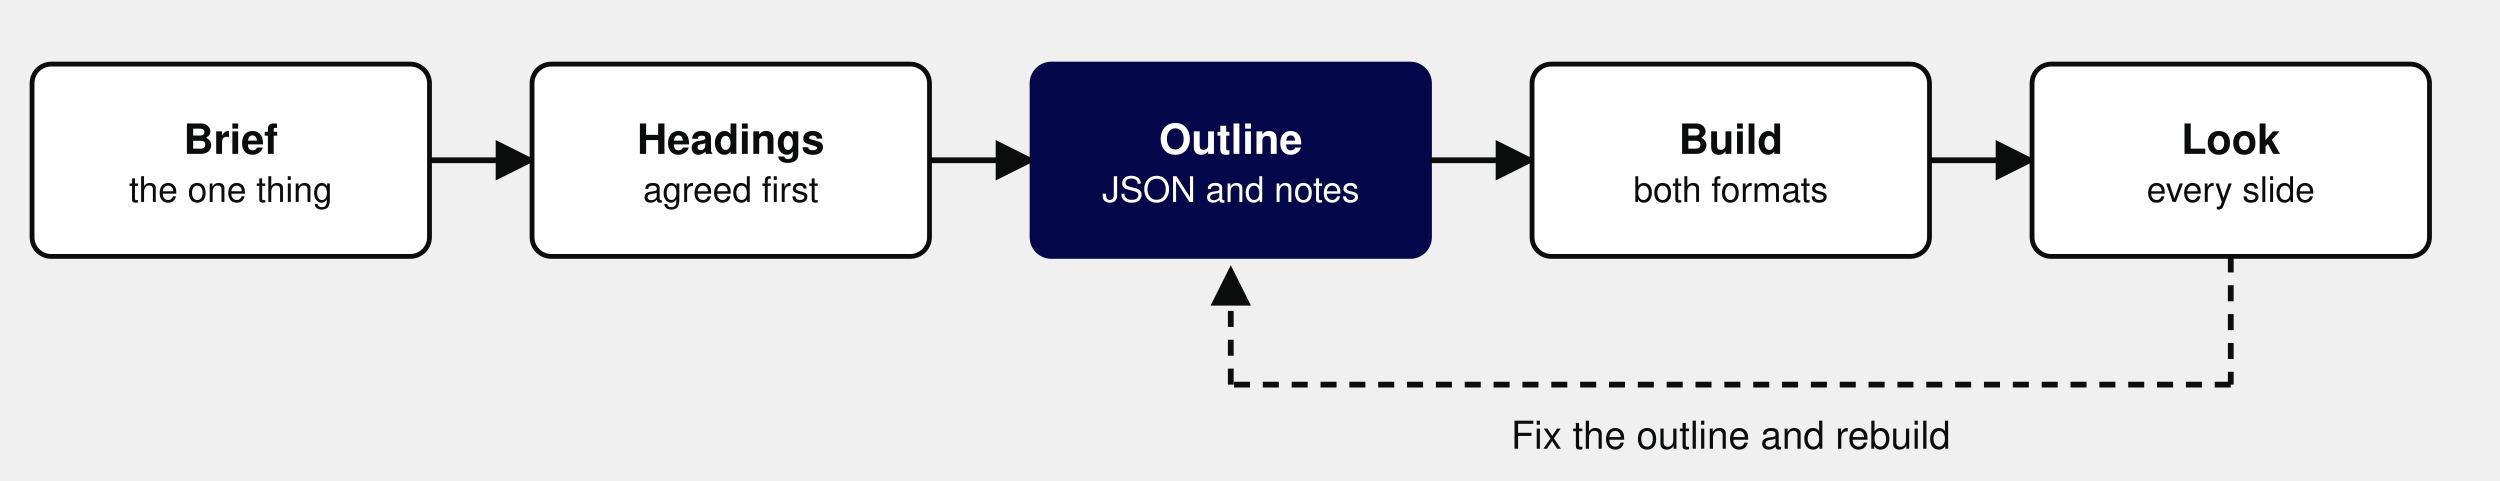
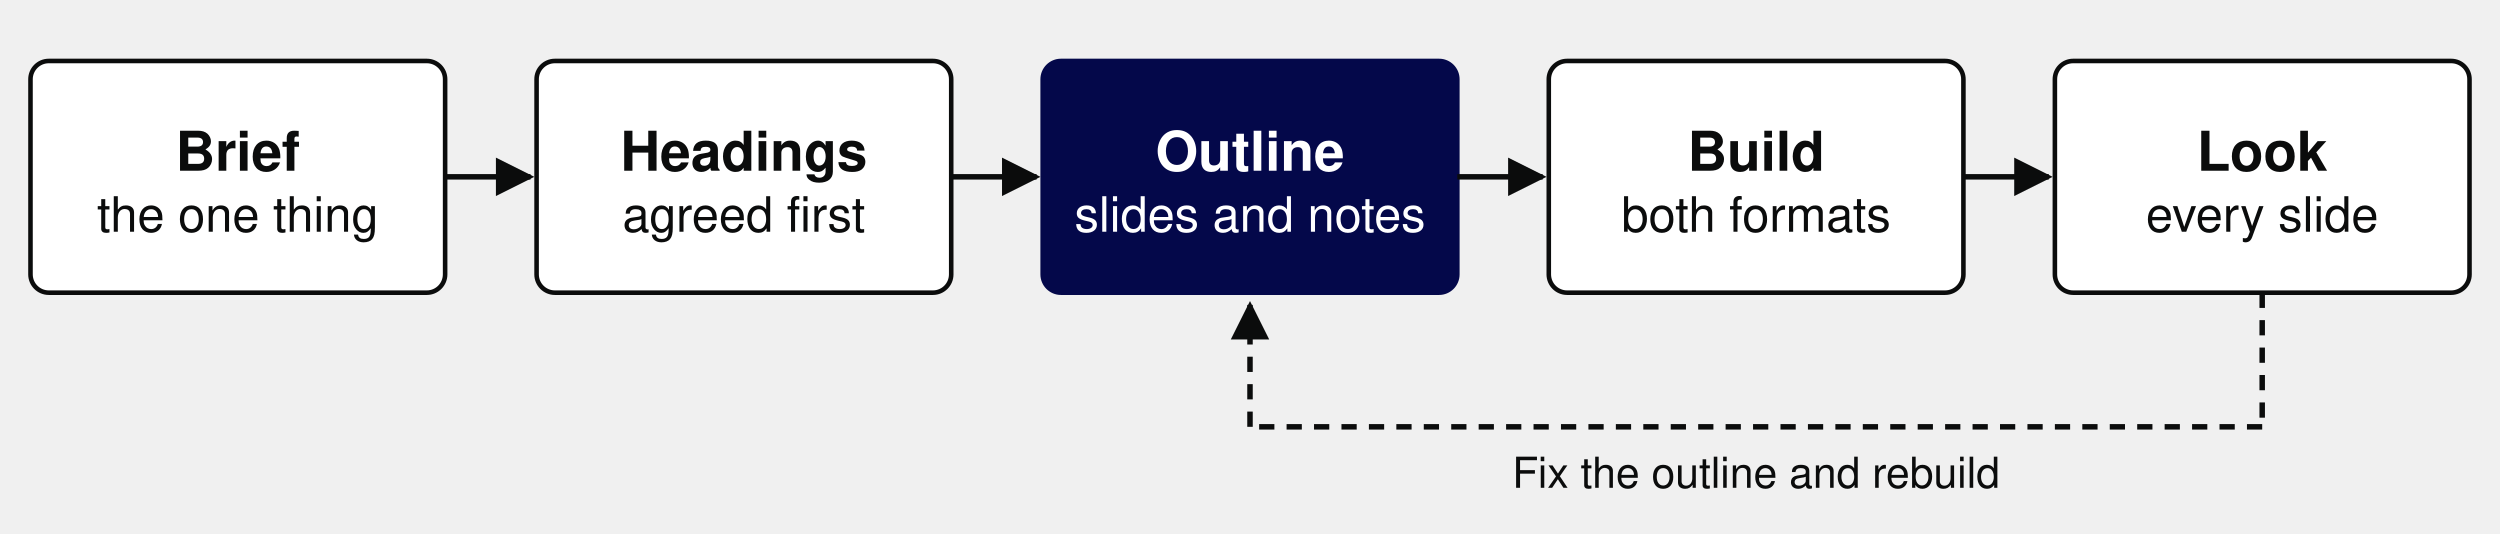
- <svg xmlns="http://www.w3.org/2000/svg" viewBox="0 0 780 150" preserveAspectRatio="xMidYMid meet">
+ <svg xmlns="http://www.w3.org/2000/svg" viewBox="0 0 820 175" preserveAspectRatio="xMidYMid meet">
  <defs>
    <marker id="a" viewBox="0 0 10 10" refX="9" refY="5" markerWidth="7" markerHeight="7" orient="auto-start-reverse">
      <path d="M0 0 L10 5 L0 10 z" fill="#0B0C0C" />
    </marker>
  </defs>
-   <rect x="10" y="20" width="124" height="60" rx="6" fill="#fff" stroke="#0B0C0C" stroke-width="1.5" />
-   <text x="72.0" y="48.0" font-family="Helvetica Neue, Helvetica, Arial, sans-serif" font-size="13" font-weight="700" fill="#0B0C0C" text-anchor="middle">Brief</text>
-   <text x="72.0" y="63.0" font-family="Helvetica Neue, Helvetica, Arial, sans-serif" font-size="11" font-weight="400" fill="#0B0C0C" text-anchor="middle">the one thing</text>
-   <line x1="134" y1="50" x2="166" y2="50" stroke="#0B0C0C" stroke-width="1.8" marker-end="url(#a)" />
-   <rect x="166" y="20" width="124" height="60" rx="6" fill="#fff" stroke="#0B0C0C" stroke-width="1.5" />
-   <text x="228.0" y="48.0" font-family="Helvetica Neue, Helvetica, Arial, sans-serif" font-size="13" font-weight="700" fill="#0B0C0C" text-anchor="middle">Headings</text>
-   <text x="228.0" y="63.0" font-family="Helvetica Neue, Helvetica, Arial, sans-serif" font-size="11" font-weight="400" fill="#0B0C0C" text-anchor="middle">agreed first</text>
-   <line x1="290" y1="50" x2="322" y2="50" stroke="#0B0C0C" stroke-width="1.8" marker-end="url(#a)" />
-   <rect x="322" y="20" width="124" height="60" rx="6" fill="#04084A" stroke="#04084A" stroke-width="1.5" />
-   <text x="384.0" y="48.0" font-family="Helvetica Neue, Helvetica, Arial, sans-serif" font-size="13" font-weight="700" fill="#fff" text-anchor="middle">Outline</text>
-   <text x="384.0" y="63.0" font-family="Helvetica Neue, Helvetica, Arial, sans-serif" font-size="11" font-weight="400" fill="#fff" text-anchor="middle">JSON and notes</text>
-   <line x1="446" y1="50" x2="478" y2="50" stroke="#0B0C0C" stroke-width="1.8" marker-end="url(#a)" />
-   <rect x="478" y="20" width="124" height="60" rx="6" fill="#fff" stroke="#0B0C0C" stroke-width="1.5" />
-   <text x="540.0" y="48.0" font-family="Helvetica Neue, Helvetica, Arial, sans-serif" font-size="13" font-weight="700" fill="#0B0C0C" text-anchor="middle">Build</text>
-   <text x="540.0" y="63.0" font-family="Helvetica Neue, Helvetica, Arial, sans-serif" font-size="11" font-weight="400" fill="#0B0C0C" text-anchor="middle">both formats</text>
-   <line x1="602" y1="50" x2="634" y2="50" stroke="#0B0C0C" stroke-width="1.8" marker-end="url(#a)" />
-   <rect x="634" y="20" width="124" height="60" rx="6" fill="#fff" stroke="#0B0C0C" stroke-width="1.5" />
-   <text x="696.0" y="48.0" font-family="Helvetica Neue, Helvetica, Arial, sans-serif" font-size="13" font-weight="700" fill="#0B0C0C" text-anchor="middle">Look</text>
-   <text x="696.0" y="63.0" font-family="Helvetica Neue, Helvetica, Arial, sans-serif" font-size="11" font-weight="400" fill="#0B0C0C" text-anchor="middle">every slide</text>
-   <line x1="696" y1="80" x2="696" y2="120" stroke="#0B0C0C" stroke-width="1.8" stroke-dasharray="5 4" />
-   <line x1="696" y1="120" x2="384" y2="120" stroke="#0B0C0C" stroke-width="1.8" stroke-dasharray="5 4" />
-   <line x1="384" y1="120" x2="384" y2="84" stroke="#0B0C0C" stroke-width="1.8" stroke-dasharray="5 4" marker-end="url(#a)" />
-   <text x="540" y="140" font-family="Helvetica Neue, Helvetica, Arial, sans-serif" font-size="12" font-weight="400" fill="#0B0C0C" text-anchor="middle">Fix the outline and rebuild</text>
+   <rect x="10" y="20" width="136" height="76" rx="6" fill="#fff" stroke="#0B0C0C" stroke-width="1.5" />
+   <text x="78.0" y="56.0" font-family="Helvetica Neue, Helvetica, Arial, sans-serif" font-size="18" font-weight="700" fill="#0B0C0C" text-anchor="middle">Brief</text>
+   <text x="78.0" y="76.0" font-family="Helvetica Neue, Helvetica, Arial, sans-serif" font-size="16" font-weight="400" fill="#0B0C0C" text-anchor="middle">the one thing</text>
+   <line x1="146" y1="58" x2="174" y2="58" stroke="#0B0C0C" stroke-width="1.8" marker-end="url(#a)" />
+   <rect x="176" y="20" width="136" height="76" rx="6" fill="#fff" stroke="#0B0C0C" stroke-width="1.5" />
+   <text x="244.0" y="56.0" font-family="Helvetica Neue, Helvetica, Arial, sans-serif" font-size="18" font-weight="700" fill="#0B0C0C" text-anchor="middle">Headings</text>
+   <text x="244.0" y="76.0" font-family="Helvetica Neue, Helvetica, Arial, sans-serif" font-size="16" font-weight="400" fill="#0B0C0C" text-anchor="middle">agreed first</text>
+   <line x1="312" y1="58" x2="340" y2="58" stroke="#0B0C0C" stroke-width="1.8" marker-end="url(#a)" />
+   <rect x="342" y="20" width="136" height="76" rx="6" fill="#04084A" stroke="#04084A" stroke-width="1.5" />
+   <text x="410.0" y="56.0" font-family="Helvetica Neue, Helvetica, Arial, sans-serif" font-size="18" font-weight="700" fill="#fff" text-anchor="middle">Outline</text>
+   <text x="410.0" y="76.0" font-family="Helvetica Neue, Helvetica, Arial, sans-serif" font-size="16" font-weight="400" fill="#fff" text-anchor="middle">slides and notes</text>
+   <line x1="478" y1="58" x2="506" y2="58" stroke="#0B0C0C" stroke-width="1.8" marker-end="url(#a)" />
+   <rect x="508" y="20" width="136" height="76" rx="6" fill="#fff" stroke="#0B0C0C" stroke-width="1.5" />
+   <text x="576.0" y="56.0" font-family="Helvetica Neue, Helvetica, Arial, sans-serif" font-size="18" font-weight="700" fill="#0B0C0C" text-anchor="middle">Build</text>
+   <text x="576.0" y="76.0" font-family="Helvetica Neue, Helvetica, Arial, sans-serif" font-size="16" font-weight="400" fill="#0B0C0C" text-anchor="middle">both formats</text>
+   <line x1="644" y1="58" x2="672" y2="58" stroke="#0B0C0C" stroke-width="1.8" marker-end="url(#a)" />
+   <rect x="674" y="20" width="136" height="76" rx="6" fill="#fff" stroke="#0B0C0C" stroke-width="1.5" />
+   <text x="742.0" y="56.0" font-family="Helvetica Neue, Helvetica, Arial, sans-serif" font-size="18" font-weight="700" fill="#0B0C0C" text-anchor="middle">Look</text>
+   <text x="742.0" y="76.0" font-family="Helvetica Neue, Helvetica, Arial, sans-serif" font-size="16" font-weight="400" fill="#0B0C0C" text-anchor="middle">every slide</text>
+   <line x1="742" y1="96" x2="742" y2="140" stroke="#0B0C0C" stroke-width="1.8" stroke-dasharray="5 4" />
+   <line x1="742" y1="140" x2="410" y2="140" stroke="#0B0C0C" stroke-width="1.8" stroke-dasharray="5 4" />
+   <line x1="410" y1="140" x2="410" y2="100" stroke="#0B0C0C" stroke-width="1.8" stroke-dasharray="5 4" marker-end="url(#a)" />
+   <text x="576" y="160" font-family="Helvetica Neue, Helvetica, Arial, sans-serif" font-size="14" font-weight="400" fill="#0B0C0C" text-anchor="middle">Fix the outline and rebuild</text>
</svg>
